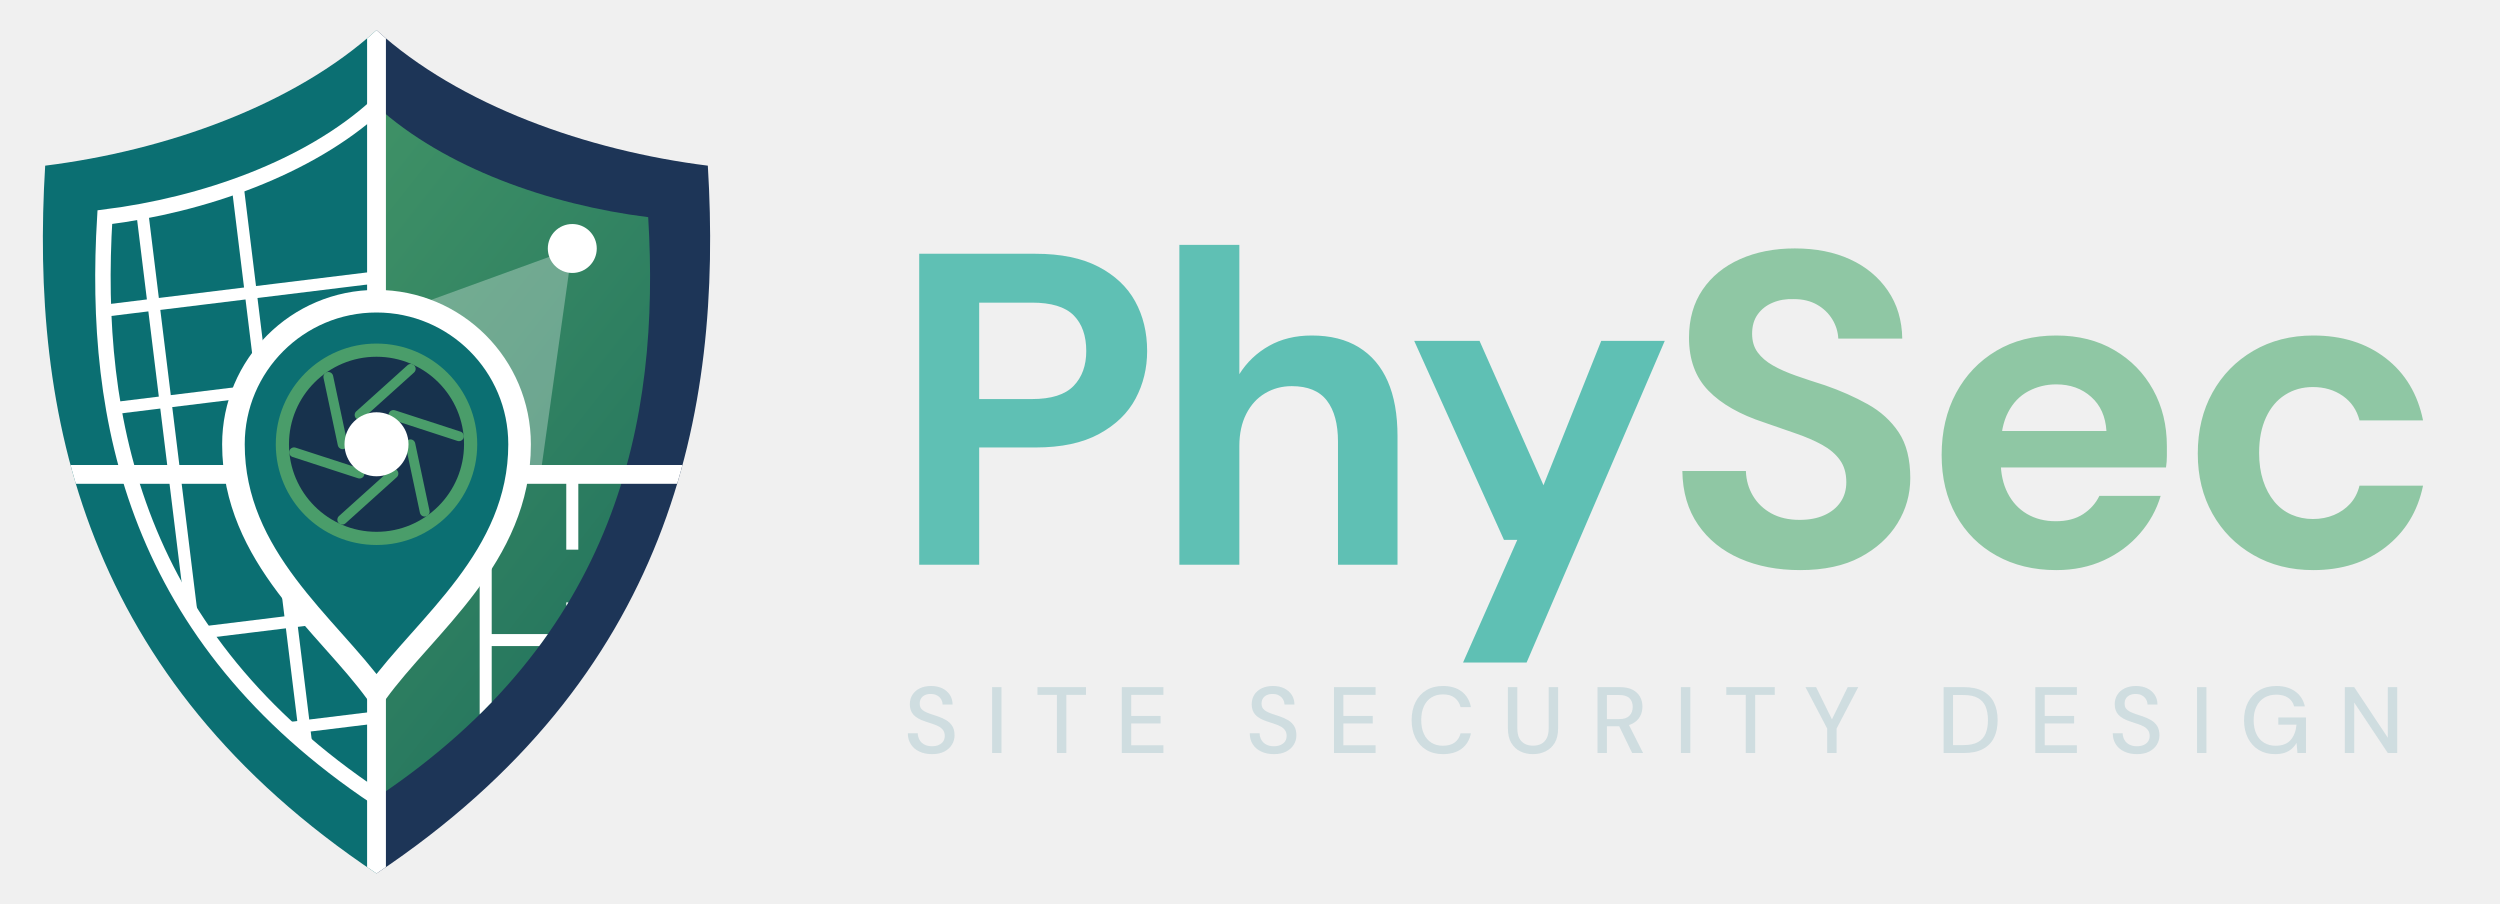
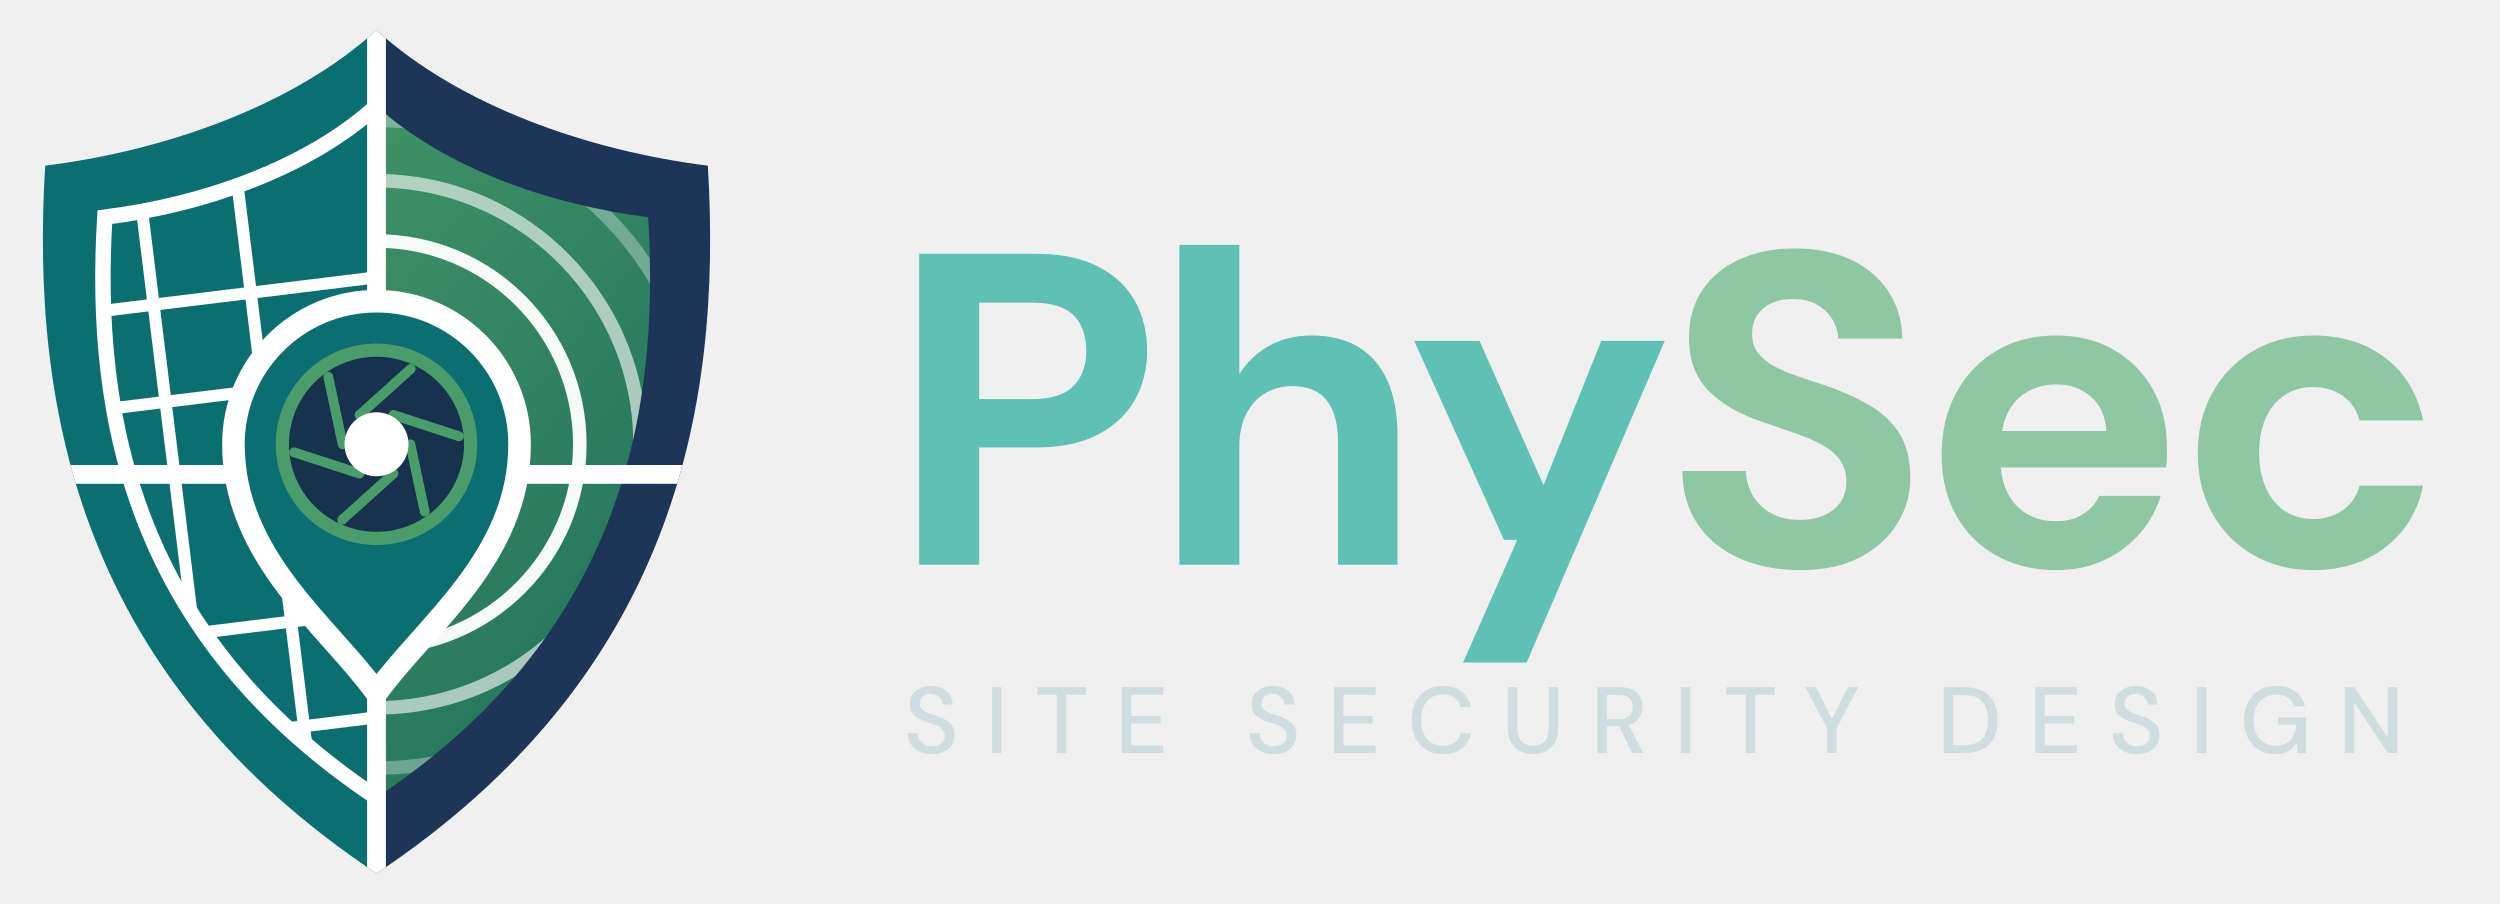
<svg xmlns="http://www.w3.org/2000/svg" viewBox="0 0 664 240" width="664" height="240" role="img" aria-label="PhySec">
  <defs>
    <linearGradient id="pg" x1="0" y1="0" x2="1" y2="1">
      <stop offset="0" stop-color="#4a9d6a" />
      <stop offset="1" stop-color="#1f6f5c" />
    </linearGradient>
    <clipPath id="ps">
      <path d="M100 8 C78 28 44 40 12 44 C8 110 22 180 100 232 C178 180 192 110 188 44 C156 40 122 28 100 8 Z" />
    </clipPath>
    <clipPath id="pi">
      <path d="M100 8 C78 28 44 40 12 44 C8 110 22 180 100 232 C178 180 192 110 188 44 C156 40 122 28 100 8 Z" transform="translate(100 120) scale(.82) translate(-100 -120)" />
    </clipPath>
    <clipPath id="pl">
      <rect x="0" y="0" width="100" height="240" />
    </clipPath>
    <clipPath id="pr">
      <rect x="100" y="0" width="100" height="240" />
    </clipPath>
    <clipPath id="pt">
      <rect x="100" y="0" width="100" height="126" />
    </clipPath>
  </defs>
  <g clip-path="url(#ps)">
    <rect x="0" y="0" width="100" height="240" fill="#0b6f72" />
    <rect x="100" y="0" width="100" height="240" fill="#1d3557" />
  </g>
  <g clip-path="url(#pr)">
    <path d="M100 8 C78 28 44 40 12 44 C8 110 22 180 100 232 C178 180 192 110 188 44 C156 40 122 28 100 8 Z" transform="translate(100 120) scale(.82) translate(-100 -120)" fill="url(#pg)" />
  </g>
  <g clip-path="url(#pl)">
    <g clip-path="url(#pi)">
      <g fill="none" stroke="#fff" stroke-width="3.2" transform="rotate(-7 100 120)">
        <path d="M46 0 V240 M72 0 V240 M0 74 H110 M0 100 H110 M0 162 H110 M0 190 H110" />
      </g>
    </g>
    <path d="M100 8 C78 28 44 40 12 44 C8 110 22 180 100 232 C178 180 192 110 188 44 C156 40 122 28 100 8 Z" transform="translate(100 120) scale(.82) translate(-100 -120)" fill="none" stroke="#fff" stroke-width="5" />
  </g>
  <g clip-path="url(#ps)" stroke="#fff" stroke-width="5">
    <path d="M100 0 V240 M0 126 H200" />
  </g>
  <g clip-path="url(#pr)">
    <g clip-path="url(#pi)">
-       <path d="M152 66 L141.14 143.24 A78 78 0 0 1 78.7 92.68 Z" fill="#fff" opacity=".3" clip-path="url(#pt)" />
-       <g fill="none" stroke="#fff" stroke-width="3.2">
-         <path d="M129 126 V240 M129 170 H200 M152 126 V146 M152 160 V170" />
+       <g fill="none" stroke="#fff" stroke-width="3.6">
+         <circle cx="100" cy="118" r="54" opacity=".95" />
+         <circle cx="100" cy="118" r="70" opacity=".6" />
+         <circle cx="100" cy="118" r="86" opacity=".32" />
      </g>
    </g>
  </g>
-   <circle cx="152" cy="66" r="6.5" fill="#fff" />
  <path d="M100 184 C87 166 62 148 62 118 A38 38 0 0 1 138 118 C138 148 113 166 100 184 Z" fill="#0b6f72" stroke="#fff" stroke-width="6" stroke-linejoin="round" />
  <circle cx="100" cy="118" r="25" fill="#17324d" stroke="#4a9d6a" stroke-width="3.5" />
  <g stroke="#4a9d6a" stroke-width="2.6" stroke-linecap="round">
    <path d="M109 118 L112.8 135.9" />
    <path d="M104.5 125.79 L90.9 138.03" />
    <path d="M95.5 125.79 L78.1 120.13" />
    <path d="M91 118 L87.2 100.1" />
    <path d="M95.5 110.21 L109.1 97.97" />
    <path d="M104.5 110.21 L121.9 115.87" />
  </g>
  <circle cx="100" cy="118" r="8.5" fill="#fff" />
  <path d="M244.14 150V67.4H275.06Q285.09 67.4 291.7 70.82Q298.3 74.24 301.49 80.03Q304.68 85.81 304.68 93.24Q304.68 100.09 301.61 105.87Q298.54 111.65 291.93 115.25Q285.32 118.85 275.06 118.85H260.07V150ZM260.07 105.99H274.11Q281.78 105.99 285.15 102.5Q288.51 99.02 288.51 93.24Q288.51 87.11 285.15 83.74Q281.78 80.38 274.11 80.38H260.07Z M313.24 150V65.04H329.17V99.38Q332.12 94.66 337.02 91.88Q341.91 89.11 348.4 89.11Q355.84 89.11 360.91 92.24Q365.99 95.37 368.58 101.27Q371.18 107.17 371.18 115.9V150H355.37V117.31Q355.37 110.23 352.42 106.4Q349.47 102.56 343.09 102.56Q339.2 102.56 336.01 104.45Q332.83 106.34 331 109.94Q329.17 113.54 329.17 118.49V150Z M388.59 175.96 402.99 143.39H399.45L375.61 90.53H392.96L409.95 128.88L425.29 90.53H442.16L405.47 175.96Z" fill="#5fc0b4" />
  <path d="M478.1 151.42Q469.14 151.42 462.12 148.35Q455.09 145.28 451.02 139.38Q446.95 133.48 446.83 125.1H463.71Q463.83 128.76 465.6 131.71Q467.37 134.66 470.49 136.37Q473.62 138.08 477.99 138.08Q481.76 138.08 484.53 136.84Q487.31 135.6 488.84 133.36Q490.38 131.12 490.38 128.05Q490.38 124.51 488.66 122.15Q486.95 119.79 483.94 118.14Q480.94 116.49 476.98 115.13Q473.03 113.77 468.66 112.24Q458.87 109.05 453.74 103.74Q448.6 98.43 448.6 89.7Q448.6 82.27 452.2 76.96Q455.8 71.65 462.17 68.82Q468.55 65.98 476.69 65.98Q485.07 65.98 491.38 68.88Q497.69 71.77 501.41 77.19Q505.13 82.62 505.24 89.94H488.25Q488.13 87.22 486.66 84.81Q485.18 82.39 482.59 80.91Q479.99 79.44 476.45 79.44Q473.38 79.32 470.85 80.38Q468.31 81.44 466.84 83.51Q465.36 85.57 465.36 88.64Q465.36 91.59 466.84 93.6Q468.31 95.6 470.91 97.08Q473.5 98.55 477.04 99.79Q480.58 101.03 484.71 102.33Q490.85 104.45 496.04 107.34Q501.23 110.23 504.3 114.84Q507.37 119.44 507.37 126.99Q507.37 133.48 503.95 139.03Q500.52 144.57 494.09 147.99Q487.66 151.42 478.1 151.42Z M546.14 151.42Q537.17 151.42 530.27 147.58Q523.37 143.75 519.53 136.84Q515.7 129.94 515.7 120.85Q515.7 111.53 519.53 104.39Q523.37 97.25 530.21 93.18Q537.05 89.11 546.14 89.11Q554.99 89.11 561.6 93.01Q568.21 96.9 571.86 103.51Q575.52 110.12 575.52 118.49Q575.52 119.67 575.52 121.15Q575.52 122.62 575.29 124.16H527.02V114.48H559.47Q559.12 108.7 555.4 105.4Q551.69 102.09 546.14 102.09Q542.13 102.09 538.71 103.92Q535.28 105.75 533.34 109.53Q531.39 113.3 531.39 119.08V122.51Q531.39 127.34 533.22 130.94Q535.05 134.54 538.35 136.49Q541.66 138.44 546.02 138.44Q550.39 138.44 553.28 136.55Q556.17 134.66 557.59 131.71H573.87Q572.22 137.26 568.32 141.74Q564.43 146.22 558.77 148.82Q553.1 151.42 546.14 151.42Z M614.41 151.42Q605.44 151.42 598.48 147.4Q591.52 143.39 587.63 136.43Q583.73 129.47 583.73 120.5Q583.73 111.3 587.63 104.28Q591.52 97.25 598.48 93.18Q605.44 89.11 614.41 89.11Q625.86 89.11 633.65 95.13Q641.43 101.15 643.56 111.65H626.68Q625.62 107.52 622.26 105.16Q618.9 102.8 614.29 102.8Q610.16 102.8 606.92 104.87Q603.67 106.93 601.85 110.88Q600.02 114.84 600.02 120.26Q600.02 124.39 601.08 127.64Q602.14 130.88 604.03 133.19Q605.92 135.49 608.57 136.67Q611.23 137.85 614.29 137.85Q617.36 137.85 619.9 136.78Q622.44 135.72 624.21 133.78Q625.98 131.83 626.68 129H643.56Q641.43 139.26 633.59 145.34Q625.74 151.42 614.41 151.42Z" fill="#8fc7a4" />
  <path d="M247.55 200.3Q245.62 200.3 244.18 199.61Q242.72 198.93 241.93 197.68Q241.12 196.43 241.12 194.75H243.75Q243.78 195.7 244.21 196.49Q244.65 197.28 245.49 197.74Q246.32 198.2 247.55 198.2Q248.6 198.2 249.36 197.85Q250.12 197.5 250.53 196.89Q250.93 196.28 250.93 195.47Q250.93 194.55 250.5 193.95Q250.07 193.35 249.36 192.96Q248.65 192.57 247.71 192.27Q246.78 191.97 245.75 191.62Q243.68 190.95 242.66 189.88Q241.65 188.8 241.65 187.07Q241.65 185.6 242.35 184.51Q243.05 183.43 244.31 182.81Q245.57 182.2 247.3 182.2Q249 182.2 250.28 182.82Q251.55 183.45 252.28 184.55Q253 185.65 253 187.12H250.35Q250.35 186.45 250 185.8Q249.65 185.15 248.95 184.74Q248.25 184.32 247.22 184.32Q246.38 184.3 245.7 184.6Q245.03 184.9 244.65 185.48Q244.28 186.05 244.28 186.85Q244.28 187.65 244.61 188.14Q244.95 188.62 245.6 188.97Q246.25 189.32 247.11 189.61Q247.97 189.9 249.03 190.25Q250.32 190.68 251.34 191.29Q252.35 191.9 252.94 192.86Q253.53 193.82 253.53 195.32Q253.53 196.62 252.85 197.75Q252.18 198.88 250.85 199.59Q249.53 200.3 247.55 200.3Z M263.5 200V182.5H266V200Z M280.72 200V184.55H275.55V182.5H288.43V184.55H283.22V200Z M297.95 200V182.5H309V184.55H300.45V190.15H308.25V192.15H300.45V197.95H309V200Z  M338.35 200.3Q336.43 200.3 334.98 199.61Q333.53 198.93 332.73 197.68Q331.93 196.43 331.93 194.75H334.55Q334.57 195.7 335.01 196.49Q335.45 197.28 336.29 197.74Q337.12 198.2 338.35 198.2Q339.4 198.2 340.16 197.85Q340.93 197.5 341.33 196.89Q341.73 196.28 341.73 195.47Q341.73 194.55 341.3 193.95Q340.88 193.35 340.16 192.96Q339.45 192.57 338.51 192.27Q337.57 191.97 336.55 191.62Q334.48 190.95 333.46 189.88Q332.45 188.8 332.45 187.07Q332.45 185.6 333.15 184.51Q333.85 183.43 335.11 182.81Q336.38 182.2 338.1 182.2Q339.8 182.2 341.08 182.82Q342.35 183.45 343.08 184.55Q343.8 185.65 343.8 187.12H341.15Q341.15 186.45 340.8 185.8Q340.45 185.15 339.75 184.74Q339.05 184.32 338.03 184.32Q337.18 184.3 336.5 184.6Q335.82 184.9 335.45 185.48Q335.07 186.05 335.07 186.85Q335.07 187.65 335.41 188.14Q335.75 188.62 336.4 188.97Q337.05 189.32 337.91 189.61Q338.78 189.9 339.82 190.25Q341.12 190.68 342.14 191.29Q343.15 191.9 343.74 192.86Q344.32 193.82 344.32 195.32Q344.32 196.62 343.65 197.75Q342.98 198.88 341.65 199.59Q340.32 200.3 338.35 200.3Z M354.3 200V182.5H365.35V184.55H356.8V190.15H364.6V192.15H356.8V197.95H365.35V200Z M383.25 200.3Q380.68 200.3 378.81 199.16Q376.95 198.03 375.94 195.99Q374.93 193.95 374.93 191.25Q374.93 188.57 375.94 186.52Q376.95 184.47 378.81 183.34Q380.68 182.2 383.25 182.2Q386.32 182.2 388.24 183.68Q390.15 185.15 390.68 187.82H387.93Q387.55 186.28 386.39 185.35Q385.23 184.43 383.25 184.43Q381.48 184.43 380.18 185.25Q378.88 186.07 378.18 187.6Q377.48 189.12 377.48 191.25Q377.48 193.38 378.18 194.91Q378.88 196.45 380.18 197.26Q381.48 198.07 383.25 198.07Q385.23 198.07 386.39 197.19Q387.55 196.3 387.93 194.78H390.68Q390.15 197.38 388.24 198.84Q386.32 200.3 383.25 200.3Z M407.12 200.3Q405.28 200.3 403.78 199.56Q402.28 198.82 401.39 197.31Q400.5 195.8 400.5 193.45V182.5H403V193.47Q403 195.05 403.52 196.06Q404.05 197.07 404.99 197.56Q405.93 198.05 407.18 198.05Q408.45 198.05 409.38 197.56Q410.3 197.07 410.81 196.06Q411.33 195.05 411.33 193.47V182.5H413.83V193.45Q413.83 195.8 412.93 197.31Q412.03 198.82 410.5 199.56Q408.98 200.3 407.12 200.3Z M424.3 200V182.5H430.23Q432.3 182.5 433.62 183.2Q434.95 183.9 435.59 185.06Q436.23 186.22 436.23 187.7Q436.23 189.1 435.59 190.29Q434.95 191.47 433.6 192.19Q432.25 192.9 430.15 192.9H426.8V200ZM433.5 200 429.73 192.22H432.48L436.4 200ZM426.8 191H430.05Q431.9 191 432.78 190.09Q433.65 189.18 433.65 187.75Q433.65 186.3 432.8 185.45Q431.95 184.6 430.05 184.6H426.8Z M446.45 200V182.5H448.95V200Z M463.67 200V184.55H458.5V182.5H471.38V184.55H466.17V200Z M485.3 200V193.5L479.53 182.5H482.35L486.88 191.7H486.25L490.75 182.5H493.55L487.8 193.5V200Z  M516.23 200V182.5H521.6Q524.65 182.5 526.65 183.57Q528.65 184.65 529.61 186.61Q530.57 188.57 530.57 191.28Q530.57 193.97 529.61 195.93Q528.65 197.88 526.66 198.94Q524.67 200 521.6 200ZM518.73 197.9H521.5Q523.92 197.9 525.35 197.1Q526.77 196.3 527.39 194.81Q528 193.32 528 191.28Q528 189.2 527.39 187.7Q526.77 186.2 525.35 185.4Q523.92 184.6 521.5 184.6H518.73Z M540.58 200V182.5H551.62V184.55H543.08V190.15H550.88V192.15H543.08V197.95H551.62V200Z M567.57 200.3Q565.65 200.3 564.2 199.61Q562.75 198.93 561.95 197.68Q561.15 196.43 561.15 194.75H563.77Q563.8 195.7 564.24 196.49Q564.67 197.28 565.51 197.74Q566.35 198.2 567.57 198.2Q568.62 198.2 569.39 197.85Q570.15 197.5 570.55 196.89Q570.95 196.28 570.95 195.47Q570.95 194.55 570.52 193.95Q570.1 193.35 569.39 192.96Q568.67 192.57 567.74 192.27Q566.8 191.97 565.77 191.62Q563.7 190.95 562.69 189.88Q561.67 188.8 561.67 187.07Q561.67 185.6 562.38 184.51Q563.07 183.43 564.34 182.81Q565.6 182.2 567.32 182.2Q569.02 182.2 570.3 182.82Q571.57 183.45 572.3 184.55Q573.02 185.65 573.02 187.12H570.38Q570.38 186.45 570.02 185.8Q569.67 185.15 568.97 184.74Q568.27 184.32 567.25 184.32Q566.4 184.3 565.72 184.6Q565.05 184.9 564.67 185.48Q564.3 186.05 564.3 186.85Q564.3 187.65 564.64 188.14Q564.98 188.62 565.62 188.97Q566.27 189.32 567.14 189.61Q568 189.9 569.05 190.25Q570.35 190.68 571.36 191.29Q572.38 191.9 572.96 192.86Q573.55 193.82 573.55 195.32Q573.55 196.62 572.88 197.75Q572.2 198.88 570.88 199.59Q569.55 200.3 567.57 200.3Z M583.53 200V182.5H586.03V200Z M604.25 200.3Q601.77 200.3 599.92 199.18Q598.07 198.05 597.05 196.03Q596.02 194 596.02 191.3Q596.02 188.62 597.06 186.57Q598.1 184.53 600.04 183.36Q601.97 182.2 604.62 182.2Q607.6 182.2 609.6 183.64Q611.6 185.07 612.17 187.62H609.32Q608.95 186.18 607.75 185.34Q606.55 184.5 604.6 184.5Q602.75 184.5 601.39 185.32Q600.02 186.15 599.3 187.68Q598.57 189.2 598.57 191.3Q598.57 193.43 599.3 194.95Q600.02 196.47 601.35 197.27Q602.67 198.07 604.4 198.07Q607.05 198.07 608.39 196.55Q609.72 195.03 609.95 192.47H605.12V190.55H612.47V200H610.2L609.97 197.32Q609.37 198.3 608.59 198.96Q607.8 199.62 606.75 199.96Q605.7 200.3 604.25 200.3Z M622.78 200V182.5H625.28L634.2 195.93V182.5H636.7V200H634.2L625.28 186.6V200Z" fill="#cfdde0" />
</svg>
